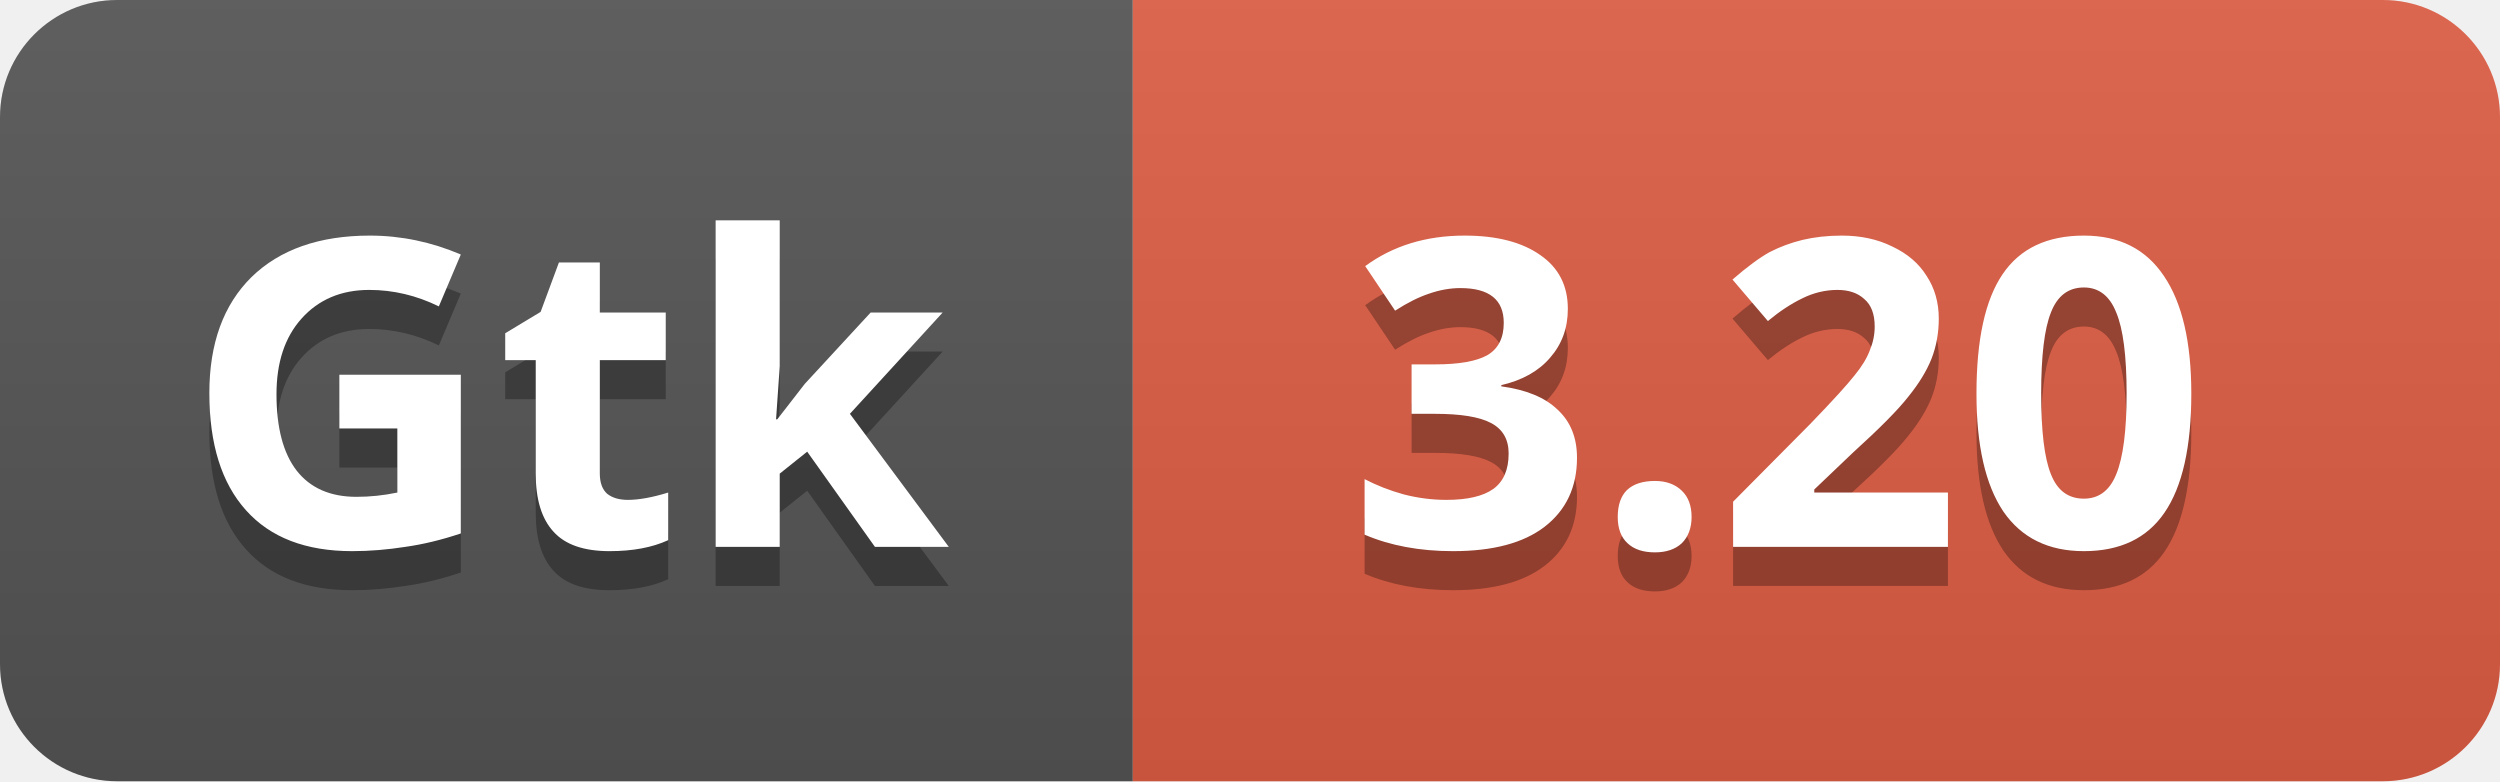
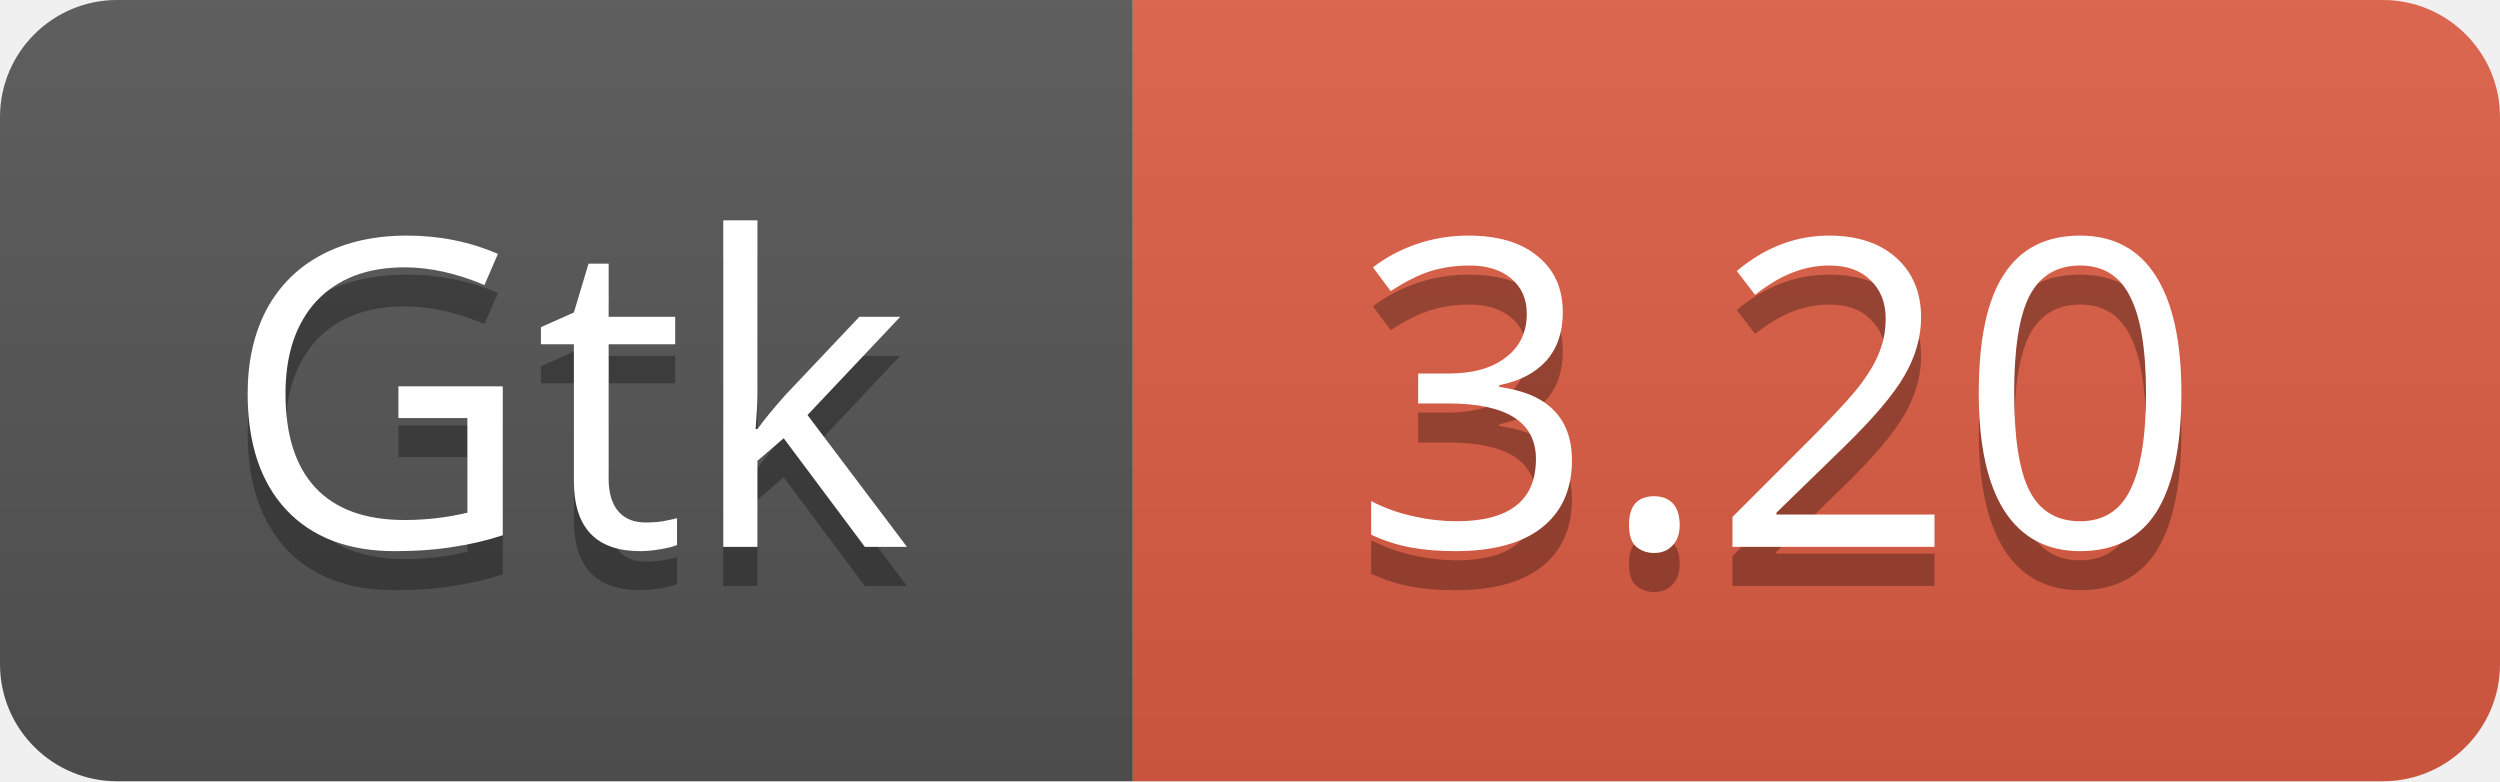
<svg xmlns="http://www.w3.org/2000/svg" width="64" height="20">
  <linearGradient id="b" x2="0" y2="100%">
    <stop offset="0" stop-color="#bbb" stop-opacity=".1" />
    <stop offset="1" stop-opacity=".1" />
  </linearGradient>
  <clipPath id="a">
    <rect width="64" height="20" rx="3" fill="#fff" />
  </clipPath>
  <g clip-path="url(#a)">
    <path fill="#555" d="M0 0h29v20H0z" />
    <path fill="#e05d44" d="M29 0h35v20H29z" />
    <path fill="url(#b)" d="M0 0h64v20H0z" />
  </g>
-   <g fill="#fff" text-anchor="middle" font-family="Open Sans,DejaVu Sans,Verdana,Geneva,sans-serif" font-weight="bold" font-size="11">
+   <g fill="#fff" text-anchor="middle" font-family="Open Sans,DejaVu Sans,Verdana,Geneva,sans-serif" font-size="11">
    <text x="14.5" y="15" fill="#010101" fill-opacity=".3">Gtk</text>
    <text x="14.5" y="14">Gtk</text>
    <text x="45.5" y="15" fill="#010101" fill-opacity=".3">3.20</text>
    <text x="45.5" y="14">3.20</text>
  </g>
</svg>
